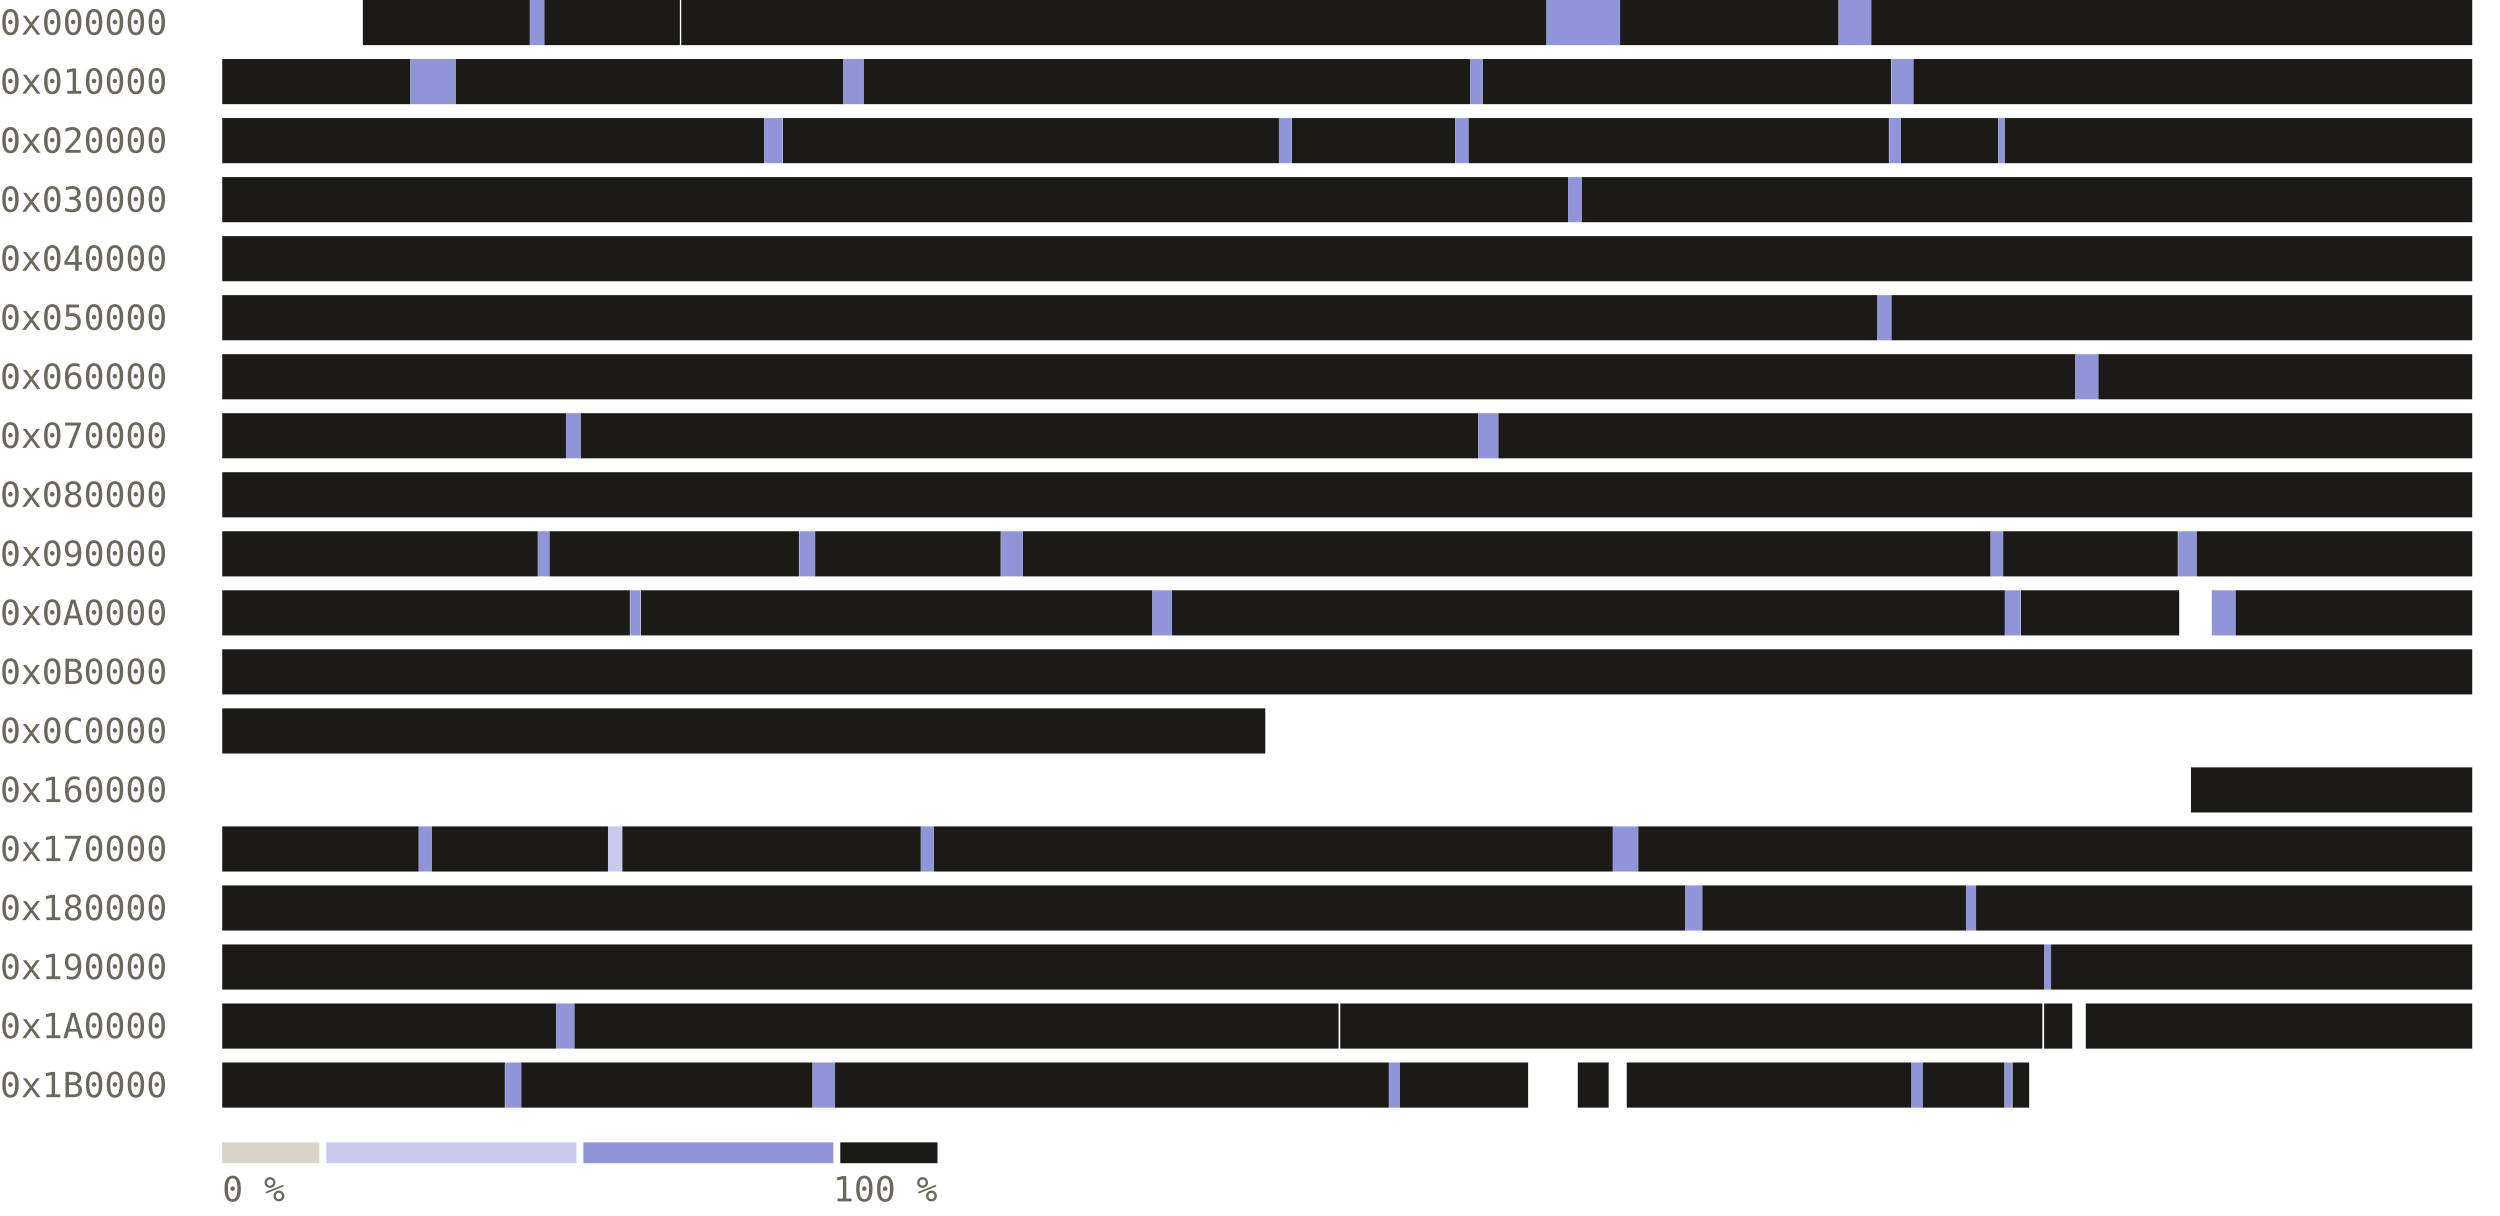
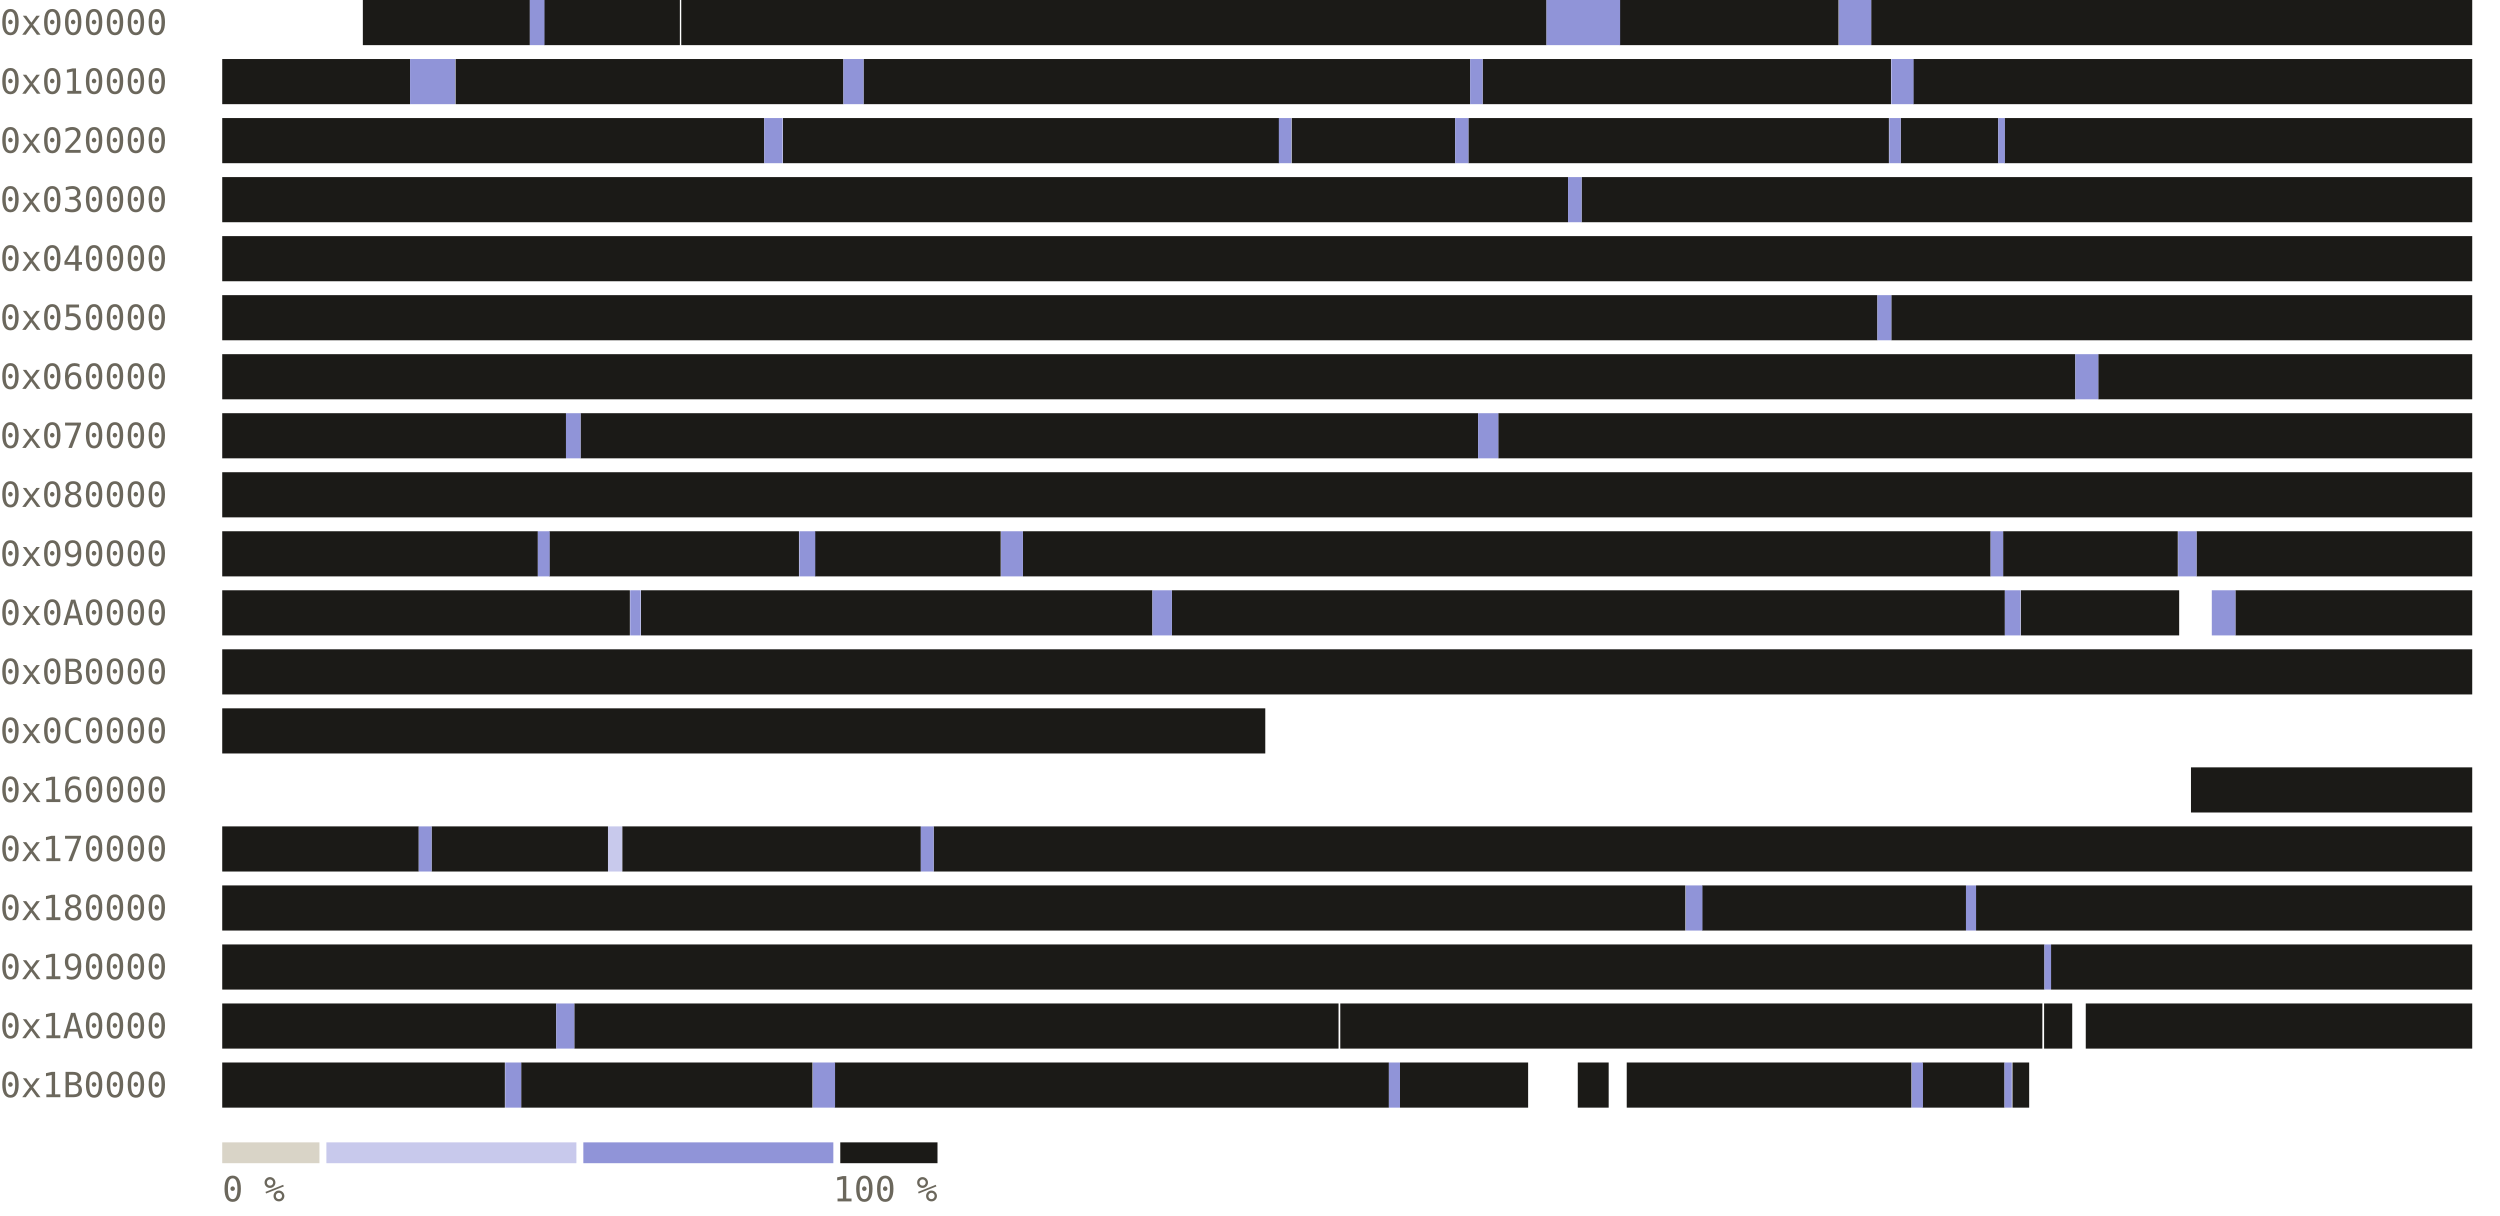
<svg xmlns="http://www.w3.org/2000/svg" viewBox="0 0 720 350" width="720" height="350">
  <style>text{font:10px monospace;fill:#6b675c}.q0{fill:#d9d4c7}.q1{fill:#e3e2f2}.q2{fill:#d6d6ef}.q3{fill:#c8c9ec}.q4{fill:#babce8}.q5{fill:#acafe4}.q6{fill:#9ea2df}.q7{fill:#9094d8}.q8{fill:#8186cf}.q9{fill:#7277c4}.q10{fill:#1b1a17}@media (prefers-color-scheme:dark){text{fill:#a8a293}.q0{fill:#4a463d}.q1{fill:#35375a}.q2{fill:#3c3f66}.q3{fill:#444772}.q4{fill:#4d517f}.q5{fill:#575b8c}.q6{fill:#62669a}.q7{fill:#6e72a8}.q8{fill:#7b7fb6}.q9{fill:#888cc4}.q10{fill:#d6d0bd}}</style>
  <text x="0" y="10">0x000000</text>
  <text x="0" y="27">0x010000</text>
  <text x="0" y="44">0x020000</text>
  <text x="0" y="61">0x030000</text>
  <text x="0" y="78">0x040000</text>
  <text x="0" y="95">0x050000</text>
  <text x="0" y="112">0x060000</text>
  <text x="0" y="129">0x070000</text>
  <text x="0" y="146">0x080000</text>
  <text x="0" y="163">0x090000</text>
  <text x="0" y="180">0x0A0000</text>
  <text x="0" y="197">0x0B0000</text>
  <text x="0" y="214">0x0C0000</text>
  <text x="0" y="231">0x160000</text>
  <text x="0" y="248">0x170000</text>
  <text x="0" y="265">0x180000</text>
  <text x="0" y="282">0x190000</text>
  <text x="0" y="299">0x1A0000</text>
  <text x="0" y="316">0x1B0000</text>
-   <path class="q10" d="M104.5 0h48.1v13h-48.1zM156.7 0h39.1v13h-39.1zM196.2 0h249.2v13h-249.2zM466.5 0h63v13h-63zM538.9 0h173.1v13h-173.1zM64 17h54.1v13h-54.1zM131.2 17h111.7v13h-111.7zM248.7 17h174.7v13h-174.7zM427 17h117.6v13h-117.6zM551 17h161v13h-161zM64 34h156.1v13h-156.1zM225.5 34h142.9v13h-142.9zM372 34h47.1v13h-47.1zM422.9 34h121.1v13h-121.1zM547.4 34h28.1v13h-28.1zM577.3 34h134.7v13h-134.7zM64 51h387.6v13h-387.6zM455.5 51h256.5v13h-256.5zM64 68h648v13h-648zM64 85h476.7v13h-476.7zM544.7 85h167.3v13h-167.3zM64 102h533.7v13h-533.7zM604.3 102h107.7v13h-107.7zM64 119h99v13h-99zM167.2 119h258.5v13h-258.5zM431.5 119h280.5v13h-280.5zM64 136h648v13h-648zM64 153h90.9v13h-90.9zM158.2 153h71.9v13h-71.9zM234.7 153h53.5v13h-53.5zM294.6 153h278.7v13h-278.7zM576.9 153h50.3v13h-50.3zM632.6 153h79.4v13h-79.4zM64 170h117.4v13h-117.4zM184.6 170h147.3v13h-147.3zM337.5 170h239.9v13h-239.9zM582 170h45.6v13h-45.6zM643.8 170h68.2v13h-68.2zM64 187h648v13h-648zM64 204h300.4v13h-300.4zM631 221h81v13h-81zM64 238h56.6v13h-56.6zM124.3 238h50.8v13h-50.8zM179.2 238h86v13h-86zM268.9 238h195.6v13h-195.6zM471.8 238h240.2v13h-240.2zM64 255h421.4v13h-421.4zM490.2 255h76v13h-76zM569.1 255h142.9v13h-142.9zM64 272h524.8v13h-524.8zM590.7 272h121.3v13h-121.3zM64 289h96.2v13h-96.2zM165.4 289h220.1v13h-220.1zM386 289h202.2v13h-202.2zM588.7 289h8.1v13h-8.1zM600.7 289h111.3v13h-111.3zM64 306h81.4v13h-81.4zM150.1 306h83.9v13h-83.9zM240.4 306h159.6v13h-159.6zM403.2 306h36.9v13h-36.9zM454.4 306h8.9v13h-8.9zM468.5 306h82v13h-82zM553.7 306h23.6v13h-23.6zM579.6 306h4.8v13h-4.8z" />
-   <path class="q7" d="M152.6 0h4.2v13h-4.2zM445.4 0h21.2v13h-21.2zM529.6 0h9.3v13h-9.3zM118.1 17h13v13h-13zM242.9 17h5.8v13h-5.8zM423.4 17h3.6v13h-3.6zM544.7 17h6.4v13h-6.4zM220.1 34h5.3v13h-5.3zM368.3 34h3.6v13h-3.6zM419.1 34h3.8v13h-3.8zM544.1 34h3.3v13h-3.3zM575.5 34h1.9v13h-1.9zM451.6 51h3.9v13h-3.9zM540.7 85h4v13h-4zM597.7 102h6.6v13h-6.6zM163 119h4.2v13h-4.2zM425.7 119h5.8v13h-5.8zM154.9 153h3.4v13h-3.4zM230.2 153h4.6v13h-4.6zM288.3 153h6.3v13h-6.3zM573.3 153h3.6v13h-3.6zM627.3 153h5.3v13h-5.3zM181.5 170h3v13h-3zM331.9 170h5.6v13h-5.6zM577.4 170h4.5v13h-4.5zM637 170h6.8v13h-6.8zM120.6 238h3.7v13h-3.7zM265.2 238h3.7v13h-3.7zM464.5 238h7.3v13h-7.3zM485.5 255h4.8v13h-4.8zM566.2 255h2.9v13h-2.9zM588.8 272h1.9v13h-1.9zM160.2 289h5.2v13h-5.2zM145.5 306h4.6v13h-4.6zM234.1 306h6.4v13h-6.4zM400 306h3.2v13h-3.2zM550.6 306h3.2v13h-3.2zM577.3 306h2.1v13h-2.1z" />
+   <path class="q10" d="M104.5 0h48.1v13h-48.1zM156.7 0h39.1v13h-39.1zM196.2 0h249.2v13h-249.2zM466.5 0h63v13h-63zM538.9 0h173.1v13h-173.1zM64 17h54.1v13h-54.1zM131.2 17h111.7v13h-111.7zM248.7 17h174.7v13h-174.7zM427 17h117.6v13h-117.6zM551 17h161v13h-161zM64 34h156.1v13h-156.1zM225.5 34h142.9v13h-142.9zM372 34h47.1v13h-47.1zM422.9 34h121.1v13h-121.1zM547.4 34h28.1v13h-28.1zM577.3 34h134.7v13h-134.7zM64 51h387.6v13h-387.6zM455.5 51h256.5v13h-256.5zM64 68h648v13h-648zM64 85h476.7v13h-476.7zM544.7 85h167.3v13h-167.3zM64 102h533.7v13h-533.7zM604.3 102h107.7v13h-107.7zM64 119h99v13h-99zM167.2 119h258.5v13h-258.5zM431.5 119h280.5v13h-280.5zM64 136h648v13h-648zM64 153h90.9v13h-90.9zM158.2 153h71.9v13h-71.9zM234.7 153h53.5v13h-53.5zM294.6 153h278.7v13h-278.7zM576.9 153h50.3v13h-50.3zM632.6 153h79.4v13h-79.4zM64 170h117.4v13h-117.4zM184.6 170h147.3v13h-147.3zM337.5 170h239.9v13h-239.9zM582 170h45.6v13h-45.6zM643.8 170h68.2v13h-68.2zM64 187h648v13h-648zM64 204h300.4v13h-300.4zM631 221h81v13h-81zM64 238h56.6v13h-56.6zM124.3 238h50.8v13h-50.8zM179.2 238h86v13h-86zM268.9 238h443.1v13h-443.1zM64 255h421.4v13h-421.4zM490.2 255h76v13h-76zM569.1 255h142.9v13h-142.9zM64 272h524.8v13h-524.8zM590.7 272h121.3v13h-121.3zM64 289h96.2v13h-96.2zM165.4 289h220.1v13h-220.1zM386 289h202.2v13h-202.2zM588.7 289h8.1v13h-8.1zM600.7 289h111.3v13h-111.3zM64 306h81.4v13h-81.4zM150.1 306h83.9v13h-83.9zM240.4 306h159.6v13h-159.6zM403.2 306h36.9v13h-36.9zM454.4 306h8.9v13h-8.9zM468.5 306h82v13h-82zM553.7 306h23.6v13h-23.6zM579.6 306h4.8v13h-4.8z" />
+   <path class="q7" d="M152.6 0h4.2v13h-4.2zM445.4 0h21.2v13h-21.2zM529.6 0h9.3v13h-9.3zM118.1 17h13v13h-13zM242.9 17h5.8v13h-5.8zM423.4 17h3.6v13h-3.6zM544.7 17h6.4v13h-6.4zM220.1 34h5.3v13h-5.3zM368.3 34h3.6v13h-3.6zM419.1 34h3.8v13h-3.8zM544.1 34h3.3v13h-3.3zM575.5 34h1.9v13h-1.9zM451.6 51h3.9v13h-3.9zM540.7 85h4v13h-4zM597.7 102h6.6v13h-6.6zM163 119h4.2v13h-4.2zM425.7 119h5.8v13h-5.8zM154.9 153h3.4v13h-3.4zM230.2 153h4.6v13h-4.6zM288.3 153h6.3v13h-6.3zM573.3 153h3.6v13h-3.6zM627.3 153h5.3v13h-5.3zM181.5 170h3v13h-3zM331.9 170h5.6v13h-5.6zM577.4 170h4.5v13h-4.5zM637 170h6.8v13h-6.8zM120.6 238h3.7v13h-3.7zM265.2 238h3.7v13h-3.7zM485.5 255h4.8v13h-4.8zM566.2 255h2.9v13h-2.9zM588.8 272h1.9v13h-1.9zM160.2 289h5.2v13h-5.2zM145.5 306h4.6v13h-4.6zM234.1 306h6.4v13h-6.4zM400 306h3.2v13h-3.2zM550.6 306h3.2v13h-3.2zM577.3 306h2.1v13h-2.1z" />
  <path class="q3" d="M175.1 238h4.1v13h-4.1z" />
  <rect class="q0" x="64" y="329" width="28" height="6" />
  <rect class="q3" x="94" y="329" width="72" height="6" />
  <rect class="q7" x="168" y="329" width="72" height="6" />
  <rect class="q10" x="242" y="329" width="28" height="6" />
  <text x="64" y="346">0 %</text>
  <text x="270" y="346" text-anchor="end">100 %</text>
</svg>
